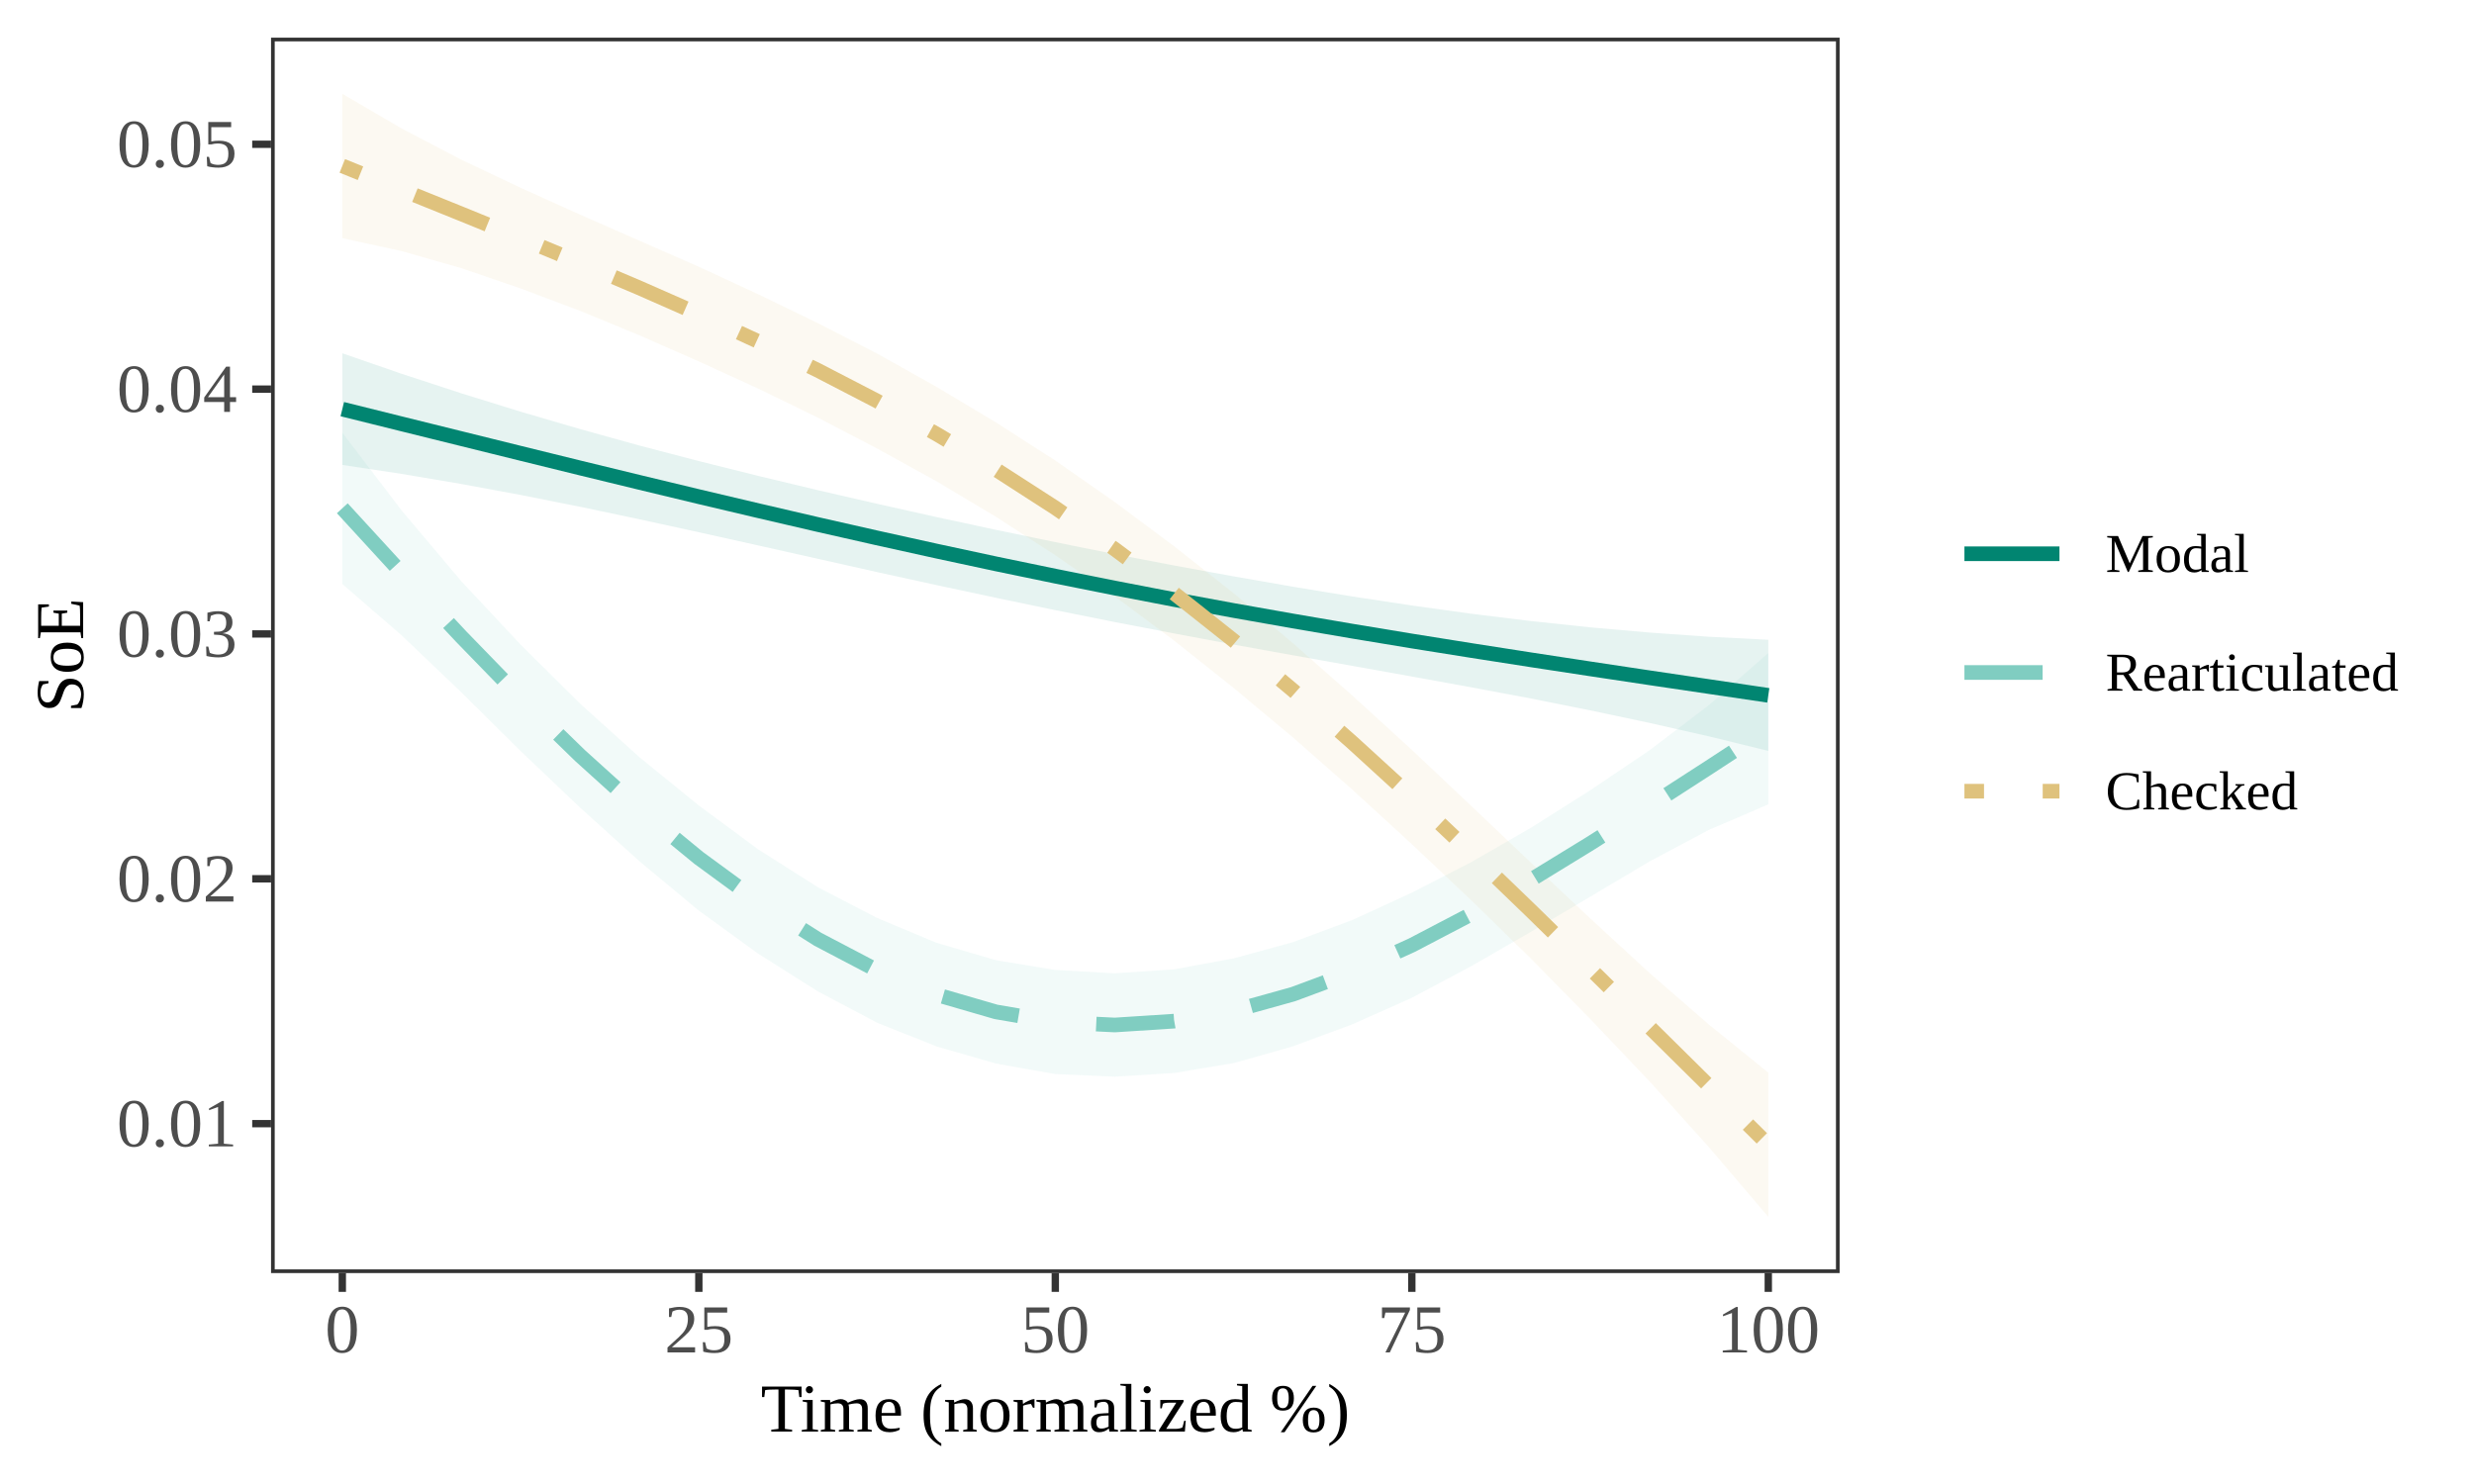
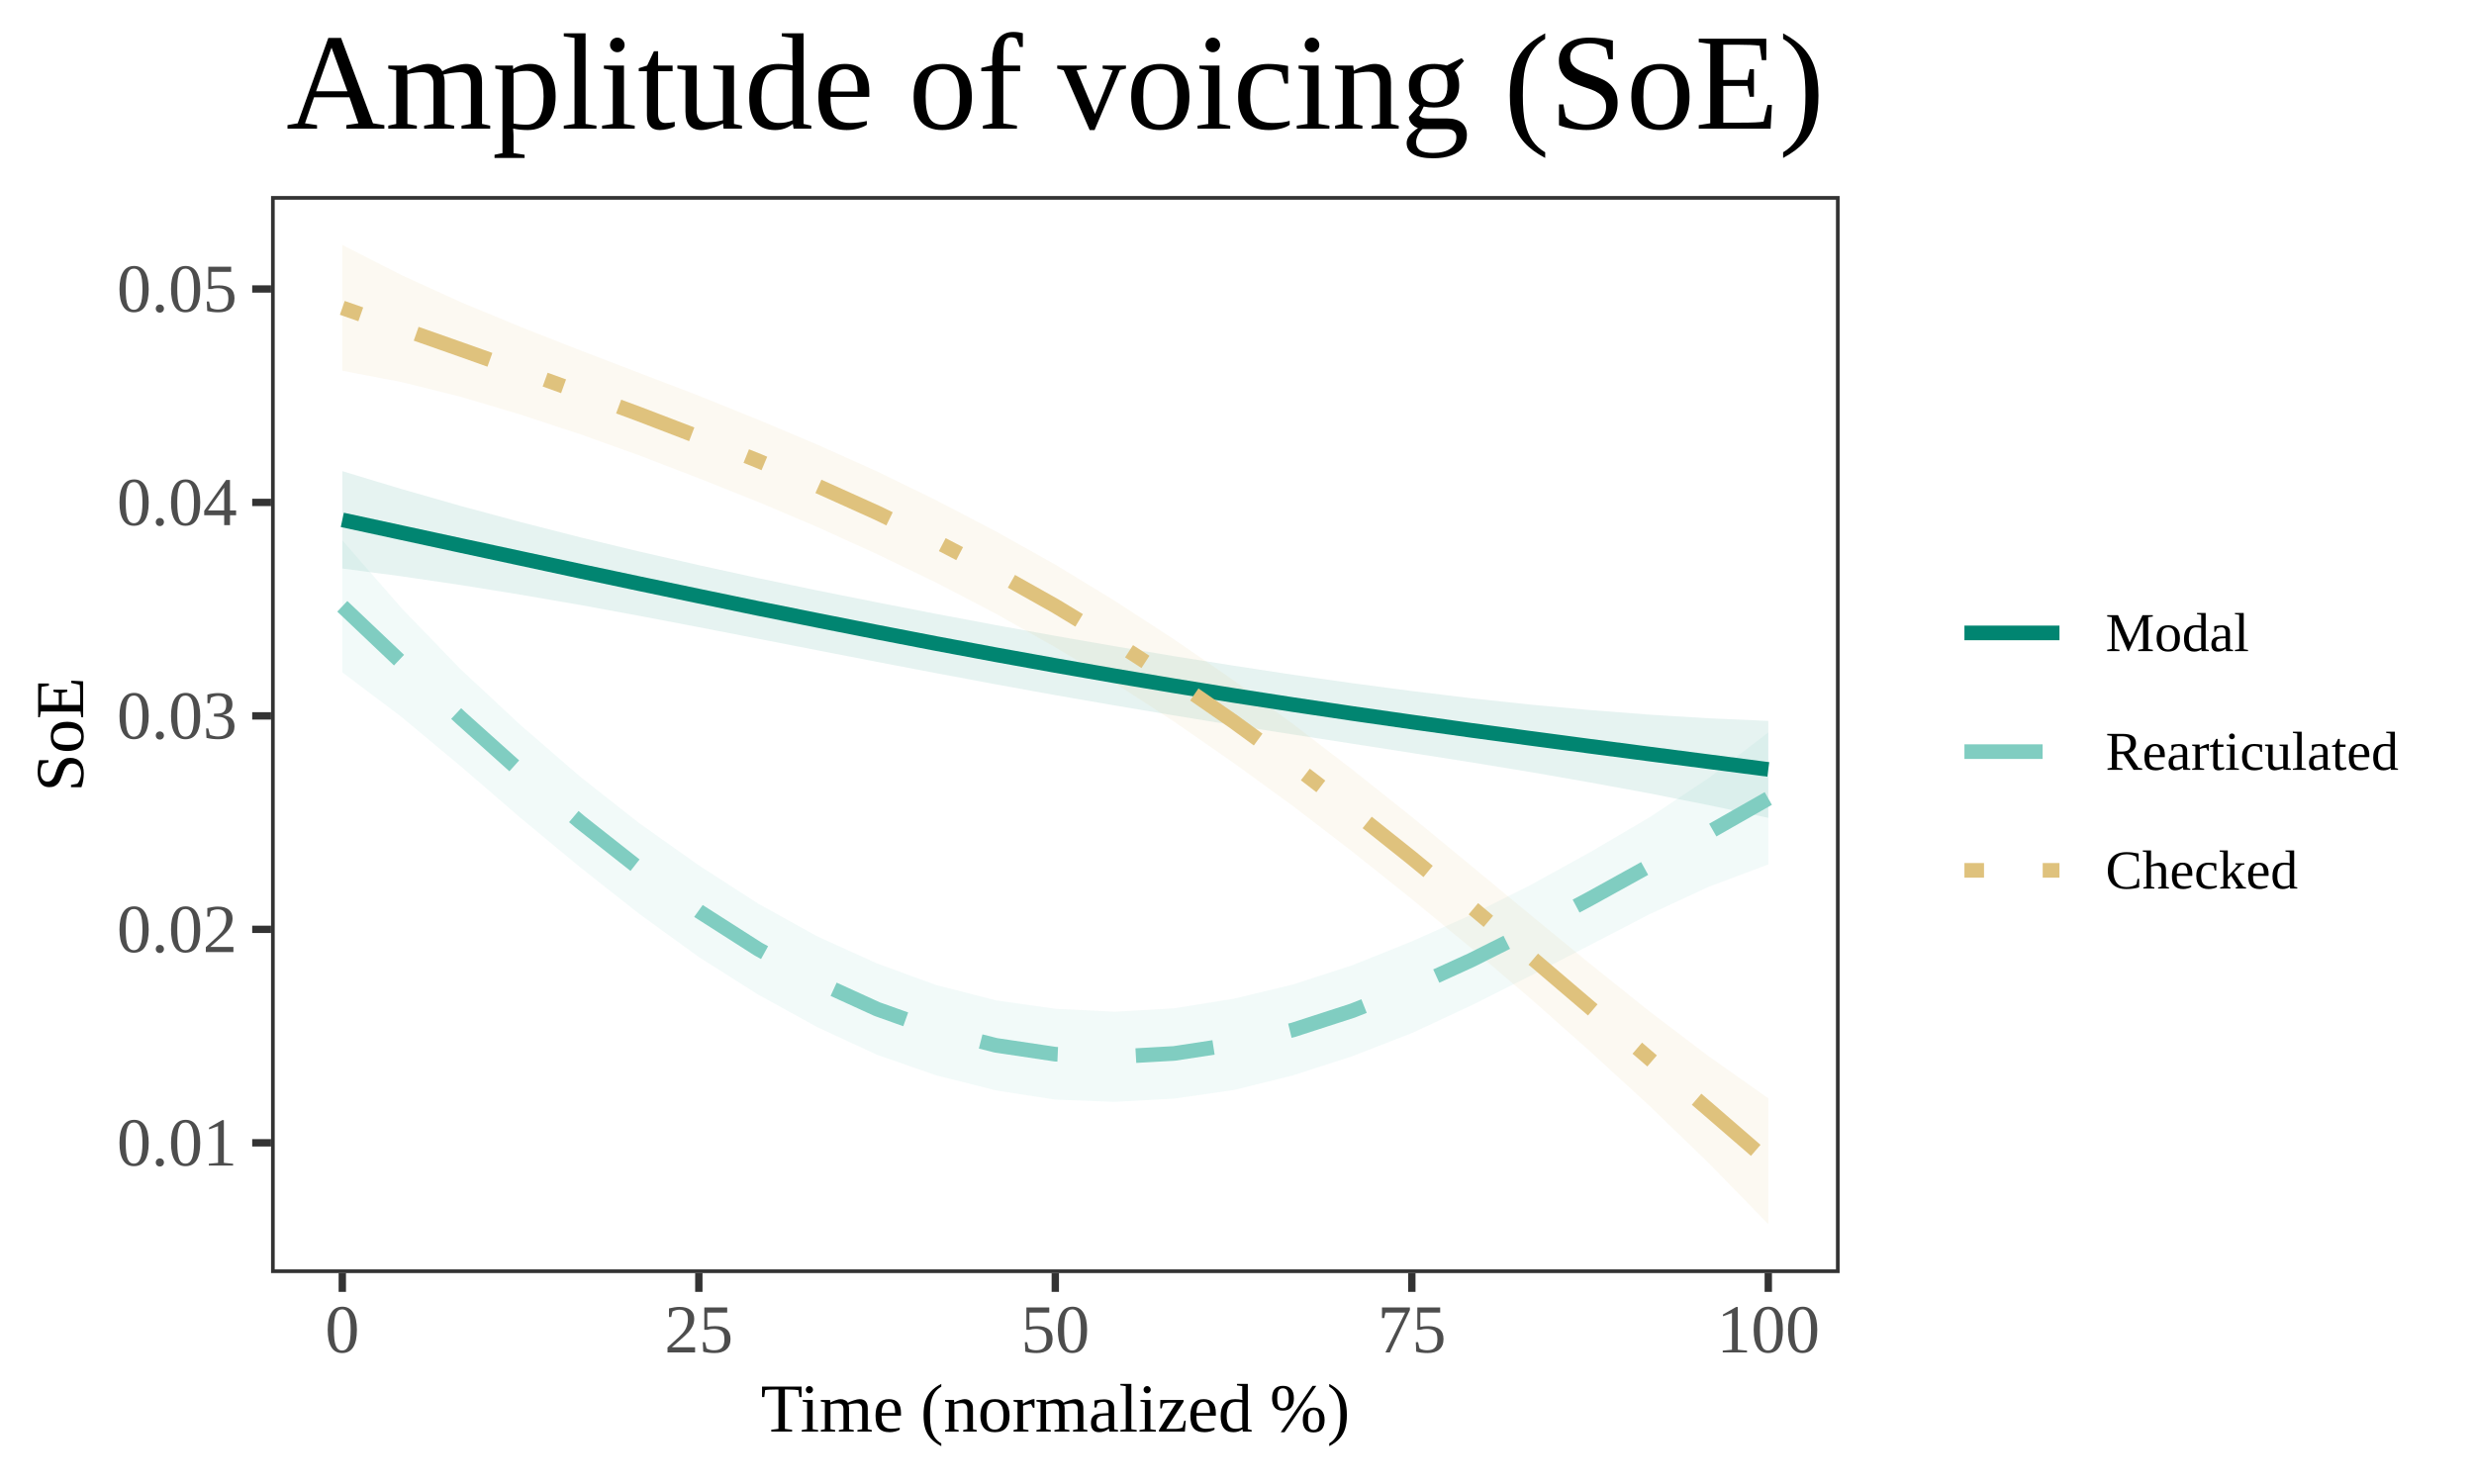
<svg xmlns="http://www.w3.org/2000/svg" class="svglite" width="360.00pt" height="216.00pt" viewBox="0 0 360.00 216.00">
  <defs>
    <style type="text/css">
    .svglite line, .svglite polyline, .svglite polygon, .svglite path, .svglite rect, .svglite circle {
      fill: none;
      stroke: #000000;
      stroke-linecap: round;
      stroke-linejoin: round;
      stroke-miterlimit: 10.00;
    }
  </style>
  </defs>
  <rect width="100%" height="100%" style="stroke: none; fill: none;" />
  <defs>
    <clipPath id="cpMC4wMHwzNjAuMDB8MC4wMHwyMTYuMDA=">
      <rect x="0.00" y="0.00" width="360.00" height="216.00" />
    </clipPath>
  </defs>
  <g clip-path="url(#cpMC4wMHwzNjAuMDB8MC4wMHwyMTYuMDA=)">
    <rect x="0.00" y="0.00" width="360.00" height="216.00" style="stroke-width: 1.07; stroke: #FFFFFF; fill: #FFFFFF;" />
  </g>
  <defs>
-     <clipPath id="cpMzkuNDR8MjY3LjY5fDUuNDh8MTg1LjMw">
-       <rect x="39.44" y="5.48" width="228.25" height="179.82" />
+     <clipPath id="cpMzkuNDR8MjY3LjY5fDI4LjUzfDE4NS4zMA==">
+       <rect x="39.44" y="28.53" width="228.25" height="156.77" />
    </clipPath>
  </defs>
-   <g clip-path="url(#cpMzkuNDR8MjY3LjY5fDUuNDh8MTg1LjMw)">
-     <rect x="39.44" y="5.48" width="228.25" height="179.82" style="stroke-width: 1.07; stroke: none; fill: #FFFFFF;" />
-     <polygon points="49.81,51.42 58.46,54.41 67.10,57.24 75.75,59.92 84.40,62.45 93.04,64.85 101.69,67.11 110.33,69.27 118.98,71.34 127.63,73.33 136.27,75.26 144.92,77.12 153.56,78.91 162.21,80.65 170.85,82.31 179.50,83.89 188.15,85.40 196.79,86.82 205.44,88.13 214.08,89.33 222.73,90.39 231.38,91.31 240.02,92.07 248.67,92.68 257.31,93.12 257.31,109.30 248.67,107.18 240.02,105.22 231.38,103.39 222.73,101.66 214.08,100.04 205.44,98.47 196.79,96.92 188.15,95.38 179.50,93.82 170.85,92.20 162.21,90.54 153.56,88.81 144.92,87.01 136.27,85.16 127.63,83.27 118.98,81.33 110.33,79.39 101.69,77.47 93.04,75.58 84.40,73.76 75.75,72.04 67.10,70.44 58.46,68.98 49.81,67.67 " style="stroke-width: 0.00; stroke: none; stroke-linecap: butt; fill: #018571; fill-opacity: 0.10;" />
-     <polyline points="49.81,51.42 58.46,54.41 67.10,57.24 75.75,59.92 84.40,62.45 93.04,64.85 101.69,67.11 110.33,69.27 118.98,71.34 127.63,73.33 136.27,75.26 144.92,77.12 153.56,78.91 162.21,80.65 170.85,82.31 179.50,83.89 188.15,85.40 196.79,86.82 205.44,88.13 214.08,89.33 222.73,90.39 231.38,91.31 240.02,92.07 248.67,92.68 257.31,93.12 " style="stroke-width: 1.07; stroke: none; stroke-linecap: butt;" />
-     <polyline points="257.31,109.30 248.67,107.18 240.02,105.22 231.38,103.39 222.73,101.66 214.08,100.04 205.44,98.47 196.79,96.92 188.15,95.38 179.50,93.82 170.85,92.20 162.21,90.54 153.56,88.81 144.92,87.01 136.27,85.16 127.63,83.27 118.98,81.33 110.33,79.39 101.69,77.47 93.04,75.58 84.40,73.76 75.75,72.04 67.10,70.44 58.46,68.98 49.81,67.67 " style="stroke-width: 1.07; stroke: none; stroke-linecap: butt;" />
-     <polygon points="49.81,62.97 58.46,74.32 67.10,84.57 75.75,93.82 84.40,102.40 93.04,110.21 101.69,117.24 110.33,123.63 118.98,129.12 127.63,133.61 136.27,137.23 144.92,139.76 153.56,141.18 162.21,141.67 170.85,141.09 179.50,139.50 188.15,137.13 196.79,133.91 205.44,129.93 214.08,125.49 222.73,120.51 231.38,115.04 240.02,109.21 248.67,102.63 257.31,95.04 257.31,117.08 248.67,120.79 240.02,125.39 231.38,130.53 222.73,135.65 214.08,140.63 205.44,145.23 196.79,149.09 188.15,152.29 179.50,154.74 170.85,156.17 162.21,156.71 153.56,156.33 144.92,154.80 136.27,152.31 127.63,148.86 118.98,144.28 110.33,138.81 101.69,132.54 93.04,125.35 84.40,117.54 75.75,109.31 67.10,100.74 58.46,92.49 49.81,85.00 " style="stroke-width: 0.00; stroke: none; stroke-linecap: butt; fill: #80CDC1; fill-opacity: 0.10;" />
-     <polyline points="49.81,62.97 58.46,74.32 67.10,84.57 75.75,93.82 84.40,102.40 93.04,110.21 101.69,117.24 110.33,123.63 118.98,129.12 127.63,133.61 136.27,137.23 144.92,139.76 153.56,141.18 162.21,141.67 170.85,141.09 179.50,139.50 188.15,137.13 196.79,133.91 205.44,129.93 214.08,125.49 222.73,120.51 231.38,115.04 240.02,109.21 248.67,102.63 257.31,95.04 " style="stroke-width: 1.07; stroke: none; stroke-dasharray: 5.69,5.69; stroke-linecap: butt;" />
-     <polyline points="257.31,117.08 248.67,120.79 240.02,125.39 231.38,130.53 222.73,135.65 214.08,140.63 205.44,145.23 196.79,149.09 188.15,152.29 179.50,154.74 170.85,156.17 162.21,156.71 153.56,156.33 144.92,154.80 136.27,152.31 127.63,148.86 118.98,144.28 110.33,138.81 101.69,132.54 93.04,125.35 84.40,117.54 75.75,109.31 67.10,100.74 58.46,92.49 49.81,85.00 " style="stroke-width: 1.07; stroke: none; stroke-dasharray: 5.69,5.69; stroke-linecap: butt;" />
-     <polygon points="49.81,13.65 58.46,18.71 67.10,23.23 75.75,27.33 84.40,31.24 93.04,35.03 101.69,38.83 110.33,42.83 118.98,47.02 127.63,51.46 136.27,56.30 144.92,61.48 153.56,67.03 162.21,73.07 170.85,79.51 179.50,86.33 188.15,93.63 196.79,101.25 205.44,109.14 214.08,117.30 222.73,125.53 231.38,133.66 240.02,141.61 248.67,149.13 257.31,156.12 257.31,177.12 248.67,166.97 240.02,157.38 231.38,148.29 222.73,139.49 214.08,131.03 205.44,122.87 196.79,114.94 188.15,107.34 179.50,100.12 170.85,93.24 162.21,86.80 153.56,80.82 144.92,75.22 136.27,70.05 127.63,65.28 118.98,60.77 110.33,56.56 101.69,52.61 93.04,48.80 84.40,45.24 75.75,41.98 67.10,39.02 58.46,36.55 49.81,34.66 " style="stroke-width: 0.00; stroke: none; stroke-linecap: butt; fill: #DFC27D; fill-opacity: 0.10;" />
-     <polyline points="49.81,13.65 58.46,18.71 67.10,23.23 75.75,27.33 84.40,31.24 93.04,35.03 101.69,38.83 110.33,42.83 118.98,47.02 127.63,51.46 136.27,56.30 144.92,61.48 153.56,67.03 162.21,73.07 170.85,79.51 179.50,86.33 188.15,93.63 196.79,101.25 205.44,109.14 214.08,117.30 222.73,125.53 231.38,133.66 240.02,141.61 248.67,149.13 257.31,156.12 " style="stroke-width: 1.07; stroke: none; stroke-dasharray: 1.42,4.27,5.69,4.27; stroke-linecap: butt;" />
-     <polyline points="257.31,177.12 248.67,166.97 240.02,157.38 231.38,148.29 222.73,139.49 214.08,131.03 205.44,122.87 196.79,114.94 188.15,107.34 179.50,100.12 170.85,93.24 162.21,86.80 153.56,80.82 144.92,75.22 136.27,70.05 127.63,65.28 118.98,60.77 110.33,56.56 101.69,52.61 93.04,48.80 84.40,45.24 75.75,41.98 67.10,39.02 58.46,36.55 49.81,34.66 " style="stroke-width: 1.07; stroke: none; stroke-dasharray: 1.42,4.27,5.69,4.27; stroke-linecap: butt;" />
-     <polyline points="49.81,59.55 58.46,61.70 67.10,63.84 75.75,65.98 84.40,68.11 93.04,70.21 101.69,72.29 110.33,74.33 118.98,76.34 127.63,78.30 136.27,80.21 144.92,82.07 153.56,83.86 162.21,85.59 170.85,87.26 179.50,88.86 188.15,90.39 196.79,91.87 205.44,93.30 214.08,94.68 222.73,96.03 231.38,97.35 240.02,98.65 248.67,99.93 257.31,101.21 " style="stroke-width: 2.13; stroke: #018571; stroke-linecap: butt;" />
-     <polyline points="49.81,73.98 58.46,83.41 67.10,92.65 75.75,101.56 84.40,109.97 93.04,117.78 101.69,124.89 110.33,131.22 118.98,136.70 127.63,141.24 136.27,144.77 144.92,147.28 153.56,148.76 162.21,149.19 170.85,148.63 179.50,147.12 188.15,144.71 196.79,141.50 205.44,137.58 214.08,133.06 222.73,128.08 231.38,122.78 240.02,117.30 248.67,111.71 257.31,106.06 " style="stroke-width: 2.13; stroke: #80CDC1; stroke-dasharray: 11.38,11.38; stroke-linecap: butt;" />
-     <polyline points="49.81,24.15 58.46,27.63 67.10,31.12 75.75,34.65 84.40,38.24 93.04,41.91 101.69,45.72 110.33,49.70 118.98,53.89 127.63,58.37 136.27,63.17 144.92,68.35 153.56,73.92 162.21,79.93 170.85,86.37 179.50,93.23 188.15,100.48 196.79,108.09 205.44,116.00 214.08,124.17 222.73,132.51 231.38,140.98 240.02,149.50 248.67,158.05 257.31,166.62 " style="stroke-width: 2.13; stroke: #DFC27D; stroke-dasharray: 2.85,8.54,11.38,8.54; stroke-linecap: butt;" />
-     <rect x="39.44" y="5.48" width="228.25" height="179.82" style="stroke-width: 1.07; stroke: #333333;" />
+   <g clip-path="url(#cpMzkuNDR8MjY3LjY5fDI4LjUzfDE4NS4zMA==)">
+     <rect x="39.44" y="28.53" width="228.25" height="156.77" style="stroke-width: 1.07; stroke: none; fill: #FFFFFF;" />
+     <polygon points="49.81,68.58 58.46,71.19 67.10,73.66 75.75,75.99 84.40,78.20 93.04,80.28 101.69,82.26 110.33,84.15 118.98,85.95 127.63,87.68 136.27,89.36 144.92,90.99 153.56,92.55 162.21,94.06 170.85,95.51 179.50,96.89 188.15,98.21 196.79,99.44 205.44,100.58 214.08,101.63 222.73,102.56 231.38,103.35 240.02,104.02 248.67,104.55 257.31,104.93 257.31,119.04 248.67,117.20 240.02,115.48 231.38,113.89 222.73,112.38 214.08,110.96 205.44,109.60 196.79,108.25 188.15,106.91 179.50,105.55 170.85,104.14 162.21,102.68 153.56,101.18 144.92,99.61 136.27,97.99 127.63,96.34 118.98,94.66 110.33,92.97 101.69,91.29 93.04,89.64 84.40,88.05 75.75,86.56 67.10,85.16 58.46,83.89 49.81,82.75 " style="stroke-width: 0.00; stroke: none; stroke-linecap: butt; fill: #018571; fill-opacity: 0.10;" />
+     <polyline points="49.81,68.58 58.46,71.19 67.10,73.66 75.75,75.99 84.40,78.20 93.04,80.28 101.69,82.26 110.33,84.15 118.98,85.95 127.63,87.68 136.27,89.36 144.92,90.99 153.56,92.55 162.21,94.06 170.85,95.51 179.50,96.89 188.15,98.21 196.79,99.44 205.44,100.58 214.08,101.63 222.73,102.56 231.38,103.35 240.02,104.02 248.67,104.55 257.31,104.93 " style="stroke-width: 1.07; stroke: none; stroke-linecap: butt;" />
+     <polyline points="257.31,119.04 248.67,117.20 240.02,115.48 231.38,113.89 222.73,112.38 214.08,110.96 205.44,109.60 196.79,108.25 188.15,106.91 179.50,105.55 170.85,104.14 162.21,102.68 153.56,101.18 144.92,99.61 136.27,97.99 127.63,96.34 118.98,94.66 110.33,92.97 101.69,91.29 93.04,89.64 84.40,88.05 75.75,86.56 67.10,85.16 58.46,83.89 49.81,82.75 " style="stroke-width: 1.07; stroke: none; stroke-linecap: butt;" />
+     <polygon points="49.81,78.65 58.46,88.55 67.10,97.48 75.75,105.54 84.40,113.03 93.04,119.83 101.69,125.96 110.33,131.53 118.98,136.32 127.63,140.24 136.27,143.39 144.92,145.60 153.56,146.83 162.21,147.26 170.85,146.76 179.50,145.37 188.15,143.30 196.79,140.49 205.44,137.02 214.08,133.15 222.73,128.81 231.38,124.04 240.02,118.97 248.67,113.22 257.31,106.61 257.31,125.82 248.67,129.06 240.02,133.07 231.38,137.55 222.73,142.01 214.08,146.35 205.44,150.37 196.79,153.73 188.15,156.52 179.50,158.66 170.85,159.90 162.21,160.38 153.56,160.05 144.92,158.71 136.27,156.53 127.63,153.53 118.98,149.53 110.33,144.77 101.69,139.30 93.04,133.03 84.40,126.22 75.75,119.05 67.10,111.58 58.46,104.38 49.81,97.86 " style="stroke-width: 0.00; stroke: none; stroke-linecap: butt; fill: #80CDC1; fill-opacity: 0.10;" />
+     <polyline points="49.81,78.65 58.46,88.55 67.10,97.48 75.75,105.54 84.40,113.03 93.04,119.83 101.69,125.96 110.33,131.53 118.98,136.32 127.63,140.24 136.27,143.39 144.92,145.60 153.56,146.83 162.21,147.26 170.85,146.76 179.50,145.37 188.15,143.30 196.79,140.49 205.44,137.02 214.08,133.15 222.73,128.81 231.38,124.04 240.02,118.97 248.67,113.22 257.31,106.61 " style="stroke-width: 1.07; stroke: none; stroke-dasharray: 5.69,5.69; stroke-linecap: butt;" />
+     <polyline points="257.31,125.82 248.67,129.06 240.02,133.07 231.38,137.55 222.73,142.01 214.08,146.35 205.44,150.37 196.79,153.73 188.15,156.52 179.50,158.66 170.85,159.90 162.21,160.38 153.56,160.05 144.92,158.71 136.27,156.53 127.63,153.53 118.98,149.53 110.33,144.77 101.69,139.30 93.04,133.03 84.40,126.22 75.75,119.05 67.10,111.58 58.46,104.38 49.81,97.86 " style="stroke-width: 1.07; stroke: none; stroke-dasharray: 5.69,5.69; stroke-linecap: butt;" />
+     <polygon points="49.81,35.65 58.46,40.06 67.10,44.00 75.75,47.58 84.40,50.98 93.04,54.29 101.69,57.60 110.33,61.09 118.98,64.74 127.63,68.62 136.27,72.83 144.92,77.35 153.56,82.18 162.21,87.45 170.85,93.07 179.50,99.02 188.15,105.38 196.79,112.02 205.44,118.90 214.08,126.02 222.73,133.19 231.38,140.28 240.02,147.21 248.67,153.77 257.31,159.86 257.31,178.17 248.67,169.32 240.02,160.96 231.38,153.03 222.73,145.36 214.08,137.99 205.44,130.87 196.79,123.96 188.15,117.33 179.50,111.04 170.85,105.04 162.21,99.42 153.56,94.21 144.92,89.33 136.27,84.82 127.63,80.66 118.98,76.73 110.33,73.06 101.69,69.62 93.04,66.29 84.40,63.19 75.75,60.35 67.10,57.77 58.46,55.62 49.81,53.96 " style="stroke-width: 0.00; stroke: none; stroke-linecap: butt; fill: #DFC27D; fill-opacity: 0.10;" />
+     <polyline points="49.81,35.65 58.46,40.06 67.10,44.00 75.75,47.58 84.40,50.98 93.04,54.29 101.69,57.60 110.33,61.09 118.98,64.74 127.63,68.62 136.27,72.83 144.92,77.35 153.56,82.18 162.21,87.45 170.85,93.07 179.50,99.02 188.15,105.38 196.79,112.02 205.44,118.90 214.08,126.02 222.73,133.19 231.38,140.28 240.02,147.21 248.67,153.77 257.31,159.86 " style="stroke-width: 1.07; stroke: none; stroke-dasharray: 1.42,4.27,5.69,4.27; stroke-linecap: butt;" />
+     <polyline points="257.31,178.17 248.67,169.32 240.02,160.96 231.38,153.03 222.73,145.36 214.08,137.99 205.44,130.87 196.79,123.96 188.15,117.33 179.50,111.04 170.85,105.04 162.21,99.42 153.56,94.21 144.92,89.33 136.27,84.82 127.63,80.66 118.98,76.73 110.33,73.06 101.69,69.62 93.04,66.29 84.40,63.19 75.75,60.35 67.10,57.77 58.46,55.62 49.81,53.96 " style="stroke-width: 1.07; stroke: none; stroke-dasharray: 1.42,4.27,5.69,4.27; stroke-linecap: butt;" />
+     <polyline points="49.81,75.67 58.46,77.54 67.10,79.41 75.75,81.27 84.40,83.13 93.04,84.96 101.69,86.77 110.33,88.56 118.98,90.30 127.63,92.01 136.27,93.68 144.92,95.30 153.56,96.86 162.21,98.37 170.85,99.82 179.50,101.22 188.15,102.56 196.79,103.85 205.44,105.09 214.08,106.30 222.73,107.47 231.38,108.62 240.02,109.75 248.67,110.87 257.31,111.99 " style="stroke-width: 2.13; stroke: #018571; stroke-linecap: butt;" />
+     <polyline points="49.81,88.25 58.46,96.46 67.10,104.53 75.75,112.29 84.40,119.62 93.04,126.43 101.69,132.63 110.33,138.15 118.98,142.93 127.63,146.88 136.27,149.96 144.92,152.15 153.56,153.44 162.21,153.82 170.85,153.33 179.50,152.01 188.15,149.91 196.79,147.11 205.44,143.69 214.08,139.75 222.73,135.41 231.38,130.80 240.02,126.02 248.67,121.14 257.31,116.22 " style="stroke-width: 2.13; stroke: #80CDC1; stroke-dasharray: 11.38,11.38; stroke-linecap: butt;" />
+     <polyline points="49.81,44.81 58.46,47.84 67.10,50.88 75.75,53.96 84.40,57.09 93.04,60.29 101.69,63.61 110.33,67.08 118.98,70.74 127.63,74.64 136.27,78.83 144.92,83.34 153.56,88.20 162.21,93.44 170.85,99.05 179.50,105.03 188.15,111.35 196.79,117.99 205.44,124.89 214.08,132.00 222.73,139.28 231.38,146.66 240.02,154.09 248.67,161.54 257.31,169.02 " style="stroke-width: 2.13; stroke: #DFC27D; stroke-dasharray: 2.85,8.54,11.38,8.54; stroke-linecap: butt;" />
+     <rect x="39.44" y="28.53" width="228.25" height="156.77" style="stroke-width: 1.07; stroke: #333333;" />
  </g>
  <g clip-path="url(#cpMC4wMHwzNjAuMDB8MC4wMHwyMTYuMDA=)">
-     <text x="34.51" y="166.86" text-anchor="end" style="font-size: 10.00px; fill: #4D4D4D; font-family: Times New Roman;" textLength="17.51px" lengthAdjust="spacingAndGlyphs">0.01</text>
-     <text x="34.51" y="131.22" text-anchor="end" style="font-size: 10.00px; fill: #4D4D4D; font-family: Times New Roman;" textLength="17.51px" lengthAdjust="spacingAndGlyphs">0.02</text>
-     <text x="34.51" y="95.59" text-anchor="end" style="font-size: 10.00px; fill: #4D4D4D; font-family: Times New Roman;" textLength="17.51px" lengthAdjust="spacingAndGlyphs">0.03</text>
-     <text x="34.51" y="59.95" text-anchor="end" style="font-size: 10.00px; fill: #4D4D4D; font-family: Times New Roman;" textLength="17.51px" lengthAdjust="spacingAndGlyphs">0.04</text>
-     <text x="34.51" y="24.31" text-anchor="end" style="font-size: 10.00px; fill: #4D4D4D; font-family: Times New Roman;" textLength="17.51px" lengthAdjust="spacingAndGlyphs">0.05</text>
-     <polyline points="36.70,163.55 39.44,163.55 " style="stroke-width: 1.07; stroke: #333333; stroke-linecap: butt;" />
-     <polyline points="36.70,127.91 39.44,127.91 " style="stroke-width: 1.07; stroke: #333333; stroke-linecap: butt;" />
-     <polyline points="36.70,92.27 39.44,92.27 " style="stroke-width: 1.07; stroke: #333333; stroke-linecap: butt;" />
-     <polyline points="36.70,56.64 39.44,56.64 " style="stroke-width: 1.07; stroke: #333333; stroke-linecap: butt;" />
-     <polyline points="36.70,21.00 39.44,21.00 " style="stroke-width: 1.07; stroke: #333333; stroke-linecap: butt;" />
+     <text x="34.51" y="169.65" text-anchor="end" style="font-size: 10.00px; fill: #4D4D4D; font-family: Times New Roman;" textLength="17.51px" lengthAdjust="spacingAndGlyphs">0.01</text>
+     <text x="34.51" y="138.58" text-anchor="end" style="font-size: 10.00px; fill: #4D4D4D; font-family: Times New Roman;" textLength="17.51px" lengthAdjust="spacingAndGlyphs">0.02</text>
+     <text x="34.51" y="107.51" text-anchor="end" style="font-size: 10.00px; fill: #4D4D4D; font-family: Times New Roman;" textLength="17.51px" lengthAdjust="spacingAndGlyphs">0.03</text>
+     <text x="34.51" y="76.44" text-anchor="end" style="font-size: 10.00px; fill: #4D4D4D; font-family: Times New Roman;" textLength="17.51px" lengthAdjust="spacingAndGlyphs">0.04</text>
+     <text x="34.51" y="45.37" text-anchor="end" style="font-size: 10.00px; fill: #4D4D4D; font-family: Times New Roman;" textLength="17.51px" lengthAdjust="spacingAndGlyphs">0.05</text>
+     <polyline points="36.70,166.34 39.44,166.34 " style="stroke-width: 1.07; stroke: #333333; stroke-linecap: butt;" />
+     <polyline points="36.70,135.27 39.44,135.27 " style="stroke-width: 1.07; stroke: #333333; stroke-linecap: butt;" />
+     <polyline points="36.70,104.20 39.44,104.20 " style="stroke-width: 1.07; stroke: #333333; stroke-linecap: butt;" />
+     <polyline points="36.70,73.13 39.44,73.13 " style="stroke-width: 1.07; stroke: #333333; stroke-linecap: butt;" />
+     <polyline points="36.70,42.06 39.44,42.06 " style="stroke-width: 1.07; stroke: #333333; stroke-linecap: butt;" />
    <polyline points="49.81,188.04 49.81,185.30 " style="stroke-width: 1.07; stroke: #333333; stroke-linecap: butt;" />
    <polyline points="101.69,188.04 101.69,185.30 " style="stroke-width: 1.07; stroke: #333333; stroke-linecap: butt;" />
    <polyline points="153.56,188.04 153.56,185.30 " style="stroke-width: 1.07; stroke: #333333; stroke-linecap: butt;" />
    <polyline points="205.44,188.04 205.44,185.30 " style="stroke-width: 1.07; stroke: #333333; stroke-linecap: butt;" />
    <polyline points="257.31,188.04 257.31,185.30 " style="stroke-width: 1.07; stroke: #333333; stroke-linecap: butt;" />
    <text x="49.81" y="196.85" text-anchor="middle" style="font-size: 10.00px; fill: #4D4D4D; font-family: Times New Roman;" textLength="5.00px" lengthAdjust="spacingAndGlyphs">0</text>
    <text x="101.69" y="196.85" text-anchor="middle" style="font-size: 10.00px; fill: #4D4D4D; font-family: Times New Roman;" textLength="10.01px" lengthAdjust="spacingAndGlyphs">25</text>
    <text x="153.56" y="196.85" text-anchor="middle" style="font-size: 10.00px; fill: #4D4D4D; font-family: Times New Roman;" textLength="10.01px" lengthAdjust="spacingAndGlyphs">50</text>
    <text x="205.44" y="196.85" text-anchor="middle" style="font-size: 10.00px; fill: #4D4D4D; font-family: Times New Roman;" textLength="10.01px" lengthAdjust="spacingAndGlyphs">75</text>
    <text x="257.31" y="196.85" text-anchor="middle" style="font-size: 10.00px; fill: #4D4D4D; font-family: Times New Roman;" textLength="15.01px" lengthAdjust="spacingAndGlyphs">100</text>
    <text x="153.56" y="208.37" text-anchor="middle" style="font-size: 10.00px; font-family: Times New Roman;" textLength="85.75px" lengthAdjust="spacingAndGlyphs">Time (normalized %)</text>
-     <text transform="translate(12.10,95.39) rotate(-90)" text-anchor="middle" style="font-size: 10.00px; font-family: Times New Roman;" textLength="16.68px" lengthAdjust="spacingAndGlyphs">SoE</text>
-     <rect x="278.65" y="61.50" width="75.87" height="67.78" style="stroke-width: 1.07; stroke: none; fill: #FFFFFF;" />
-     <rect x="284.13" y="71.96" width="17.28" height="17.28" style="stroke-width: 1.07; stroke: none; fill: #FFFFFF;" />
-     <rect x="284.84" y="72.67" width="15.86" height="15.86" style="stroke-width: 1.07; stroke: none; stroke-linecap: butt; stroke-linejoin: miter;" />
-     <line x1="285.85" y1="80.60" x2="299.68" y2="80.60" style="stroke-width: 2.13; stroke: #018571; stroke-linecap: butt;" />
-     <rect x="284.13" y="89.24" width="17.28" height="17.28" style="stroke-width: 1.07; stroke: none; fill: #FFFFFF;" />
-     <rect x="284.84" y="89.95" width="15.86" height="15.86" style="stroke-width: 1.07; stroke: none; stroke-dasharray: 5.69,5.69; stroke-linecap: butt; stroke-linejoin: miter;" />
-     <line x1="285.85" y1="97.88" x2="299.68" y2="97.88" style="stroke-width: 2.13; stroke: #80CDC1; stroke-dasharray: 11.38,11.38; stroke-linecap: butt;" />
-     <rect x="284.13" y="106.52" width="17.28" height="17.28" style="stroke-width: 1.07; stroke: none; fill: #FFFFFF;" />
-     <rect x="284.84" y="107.23" width="15.86" height="15.86" style="stroke-width: 1.07; stroke: none; stroke-dasharray: 1.42,4.27,5.69,4.27; stroke-linecap: butt; stroke-linejoin: miter;" />
-     <line x1="285.85" y1="115.16" x2="299.68" y2="115.16" style="stroke-width: 2.13; stroke: #DFC27D; stroke-dasharray: 2.85,8.54,11.38,8.54; stroke-linecap: butt;" />
-     <text x="306.39" y="83.25" style="font-size: 8.00px; font-family: Times New Roman;" textLength="20.89px" lengthAdjust="spacingAndGlyphs">Modal</text>
-     <text x="306.39" y="100.53" style="font-size: 8.00px; font-family: Times New Roman;" textLength="42.65px" lengthAdjust="spacingAndGlyphs">Rearticulated</text>
-     <text x="306.39" y="117.81" style="font-size: 8.00px; font-family: Times New Roman;" textLength="27.99px" lengthAdjust="spacingAndGlyphs">Checked</text>
+     <text transform="translate(12.10,106.91) rotate(-90)" text-anchor="middle" style="font-size: 10.00px; font-family: Times New Roman;" textLength="16.68px" lengthAdjust="spacingAndGlyphs">SoE</text>
+     <rect x="278.65" y="73.02" width="75.87" height="67.78" style="stroke-width: 1.07; stroke: none; fill: #FFFFFF;" />
+     <rect x="284.13" y="83.48" width="17.28" height="17.28" style="stroke-width: 1.07; stroke: none; fill: #FFFFFF;" />
+     <rect x="284.84" y="84.19" width="15.86" height="15.86" style="stroke-width: 1.07; stroke: none; stroke-linecap: butt; stroke-linejoin: miter;" />
+     <line x1="285.85" y1="92.12" x2="299.68" y2="92.12" style="stroke-width: 2.13; stroke: #018571; stroke-linecap: butt;" />
+     <rect x="284.13" y="100.76" width="17.28" height="17.28" style="stroke-width: 1.07; stroke: none; fill: #FFFFFF;" />
+     <rect x="284.84" y="101.47" width="15.86" height="15.86" style="stroke-width: 1.07; stroke: none; stroke-dasharray: 5.69,5.69; stroke-linecap: butt; stroke-linejoin: miter;" />
+     <line x1="285.85" y1="109.40" x2="299.68" y2="109.40" style="stroke-width: 2.13; stroke: #80CDC1; stroke-dasharray: 11.38,11.38; stroke-linecap: butt;" />
+     <rect x="284.13" y="118.04" width="17.28" height="17.28" style="stroke-width: 1.07; stroke: none; fill: #FFFFFF;" />
+     <rect x="284.84" y="118.75" width="15.86" height="15.86" style="stroke-width: 1.07; stroke: none; stroke-dasharray: 1.42,4.27,5.69,4.27; stroke-linecap: butt; stroke-linejoin: miter;" />
+     <line x1="285.85" y1="126.68" x2="299.68" y2="126.68" style="stroke-width: 2.13; stroke: #DFC27D; stroke-dasharray: 2.85,8.54,11.38,8.54; stroke-linecap: butt;" />
+     <text x="306.39" y="94.77" style="font-size: 8.00px; font-family: Times New Roman;" textLength="20.89px" lengthAdjust="spacingAndGlyphs">Modal</text>
+     <text x="306.39" y="112.05" style="font-size: 8.00px; font-family: Times New Roman;" textLength="42.65px" lengthAdjust="spacingAndGlyphs">Rearticulated</text>
+     <text x="306.39" y="129.33" style="font-size: 8.00px; font-family: Times New Roman;" textLength="27.99px" lengthAdjust="spacingAndGlyphs">Checked</text>
+     <text x="153.56" y="18.73" text-anchor="middle" style="font-size: 20.00px; font-family: Times New Roman;" textLength="223.89px" lengthAdjust="spacingAndGlyphs">Amplitude of voicing (SoE)</text>
  </g>
</svg>
